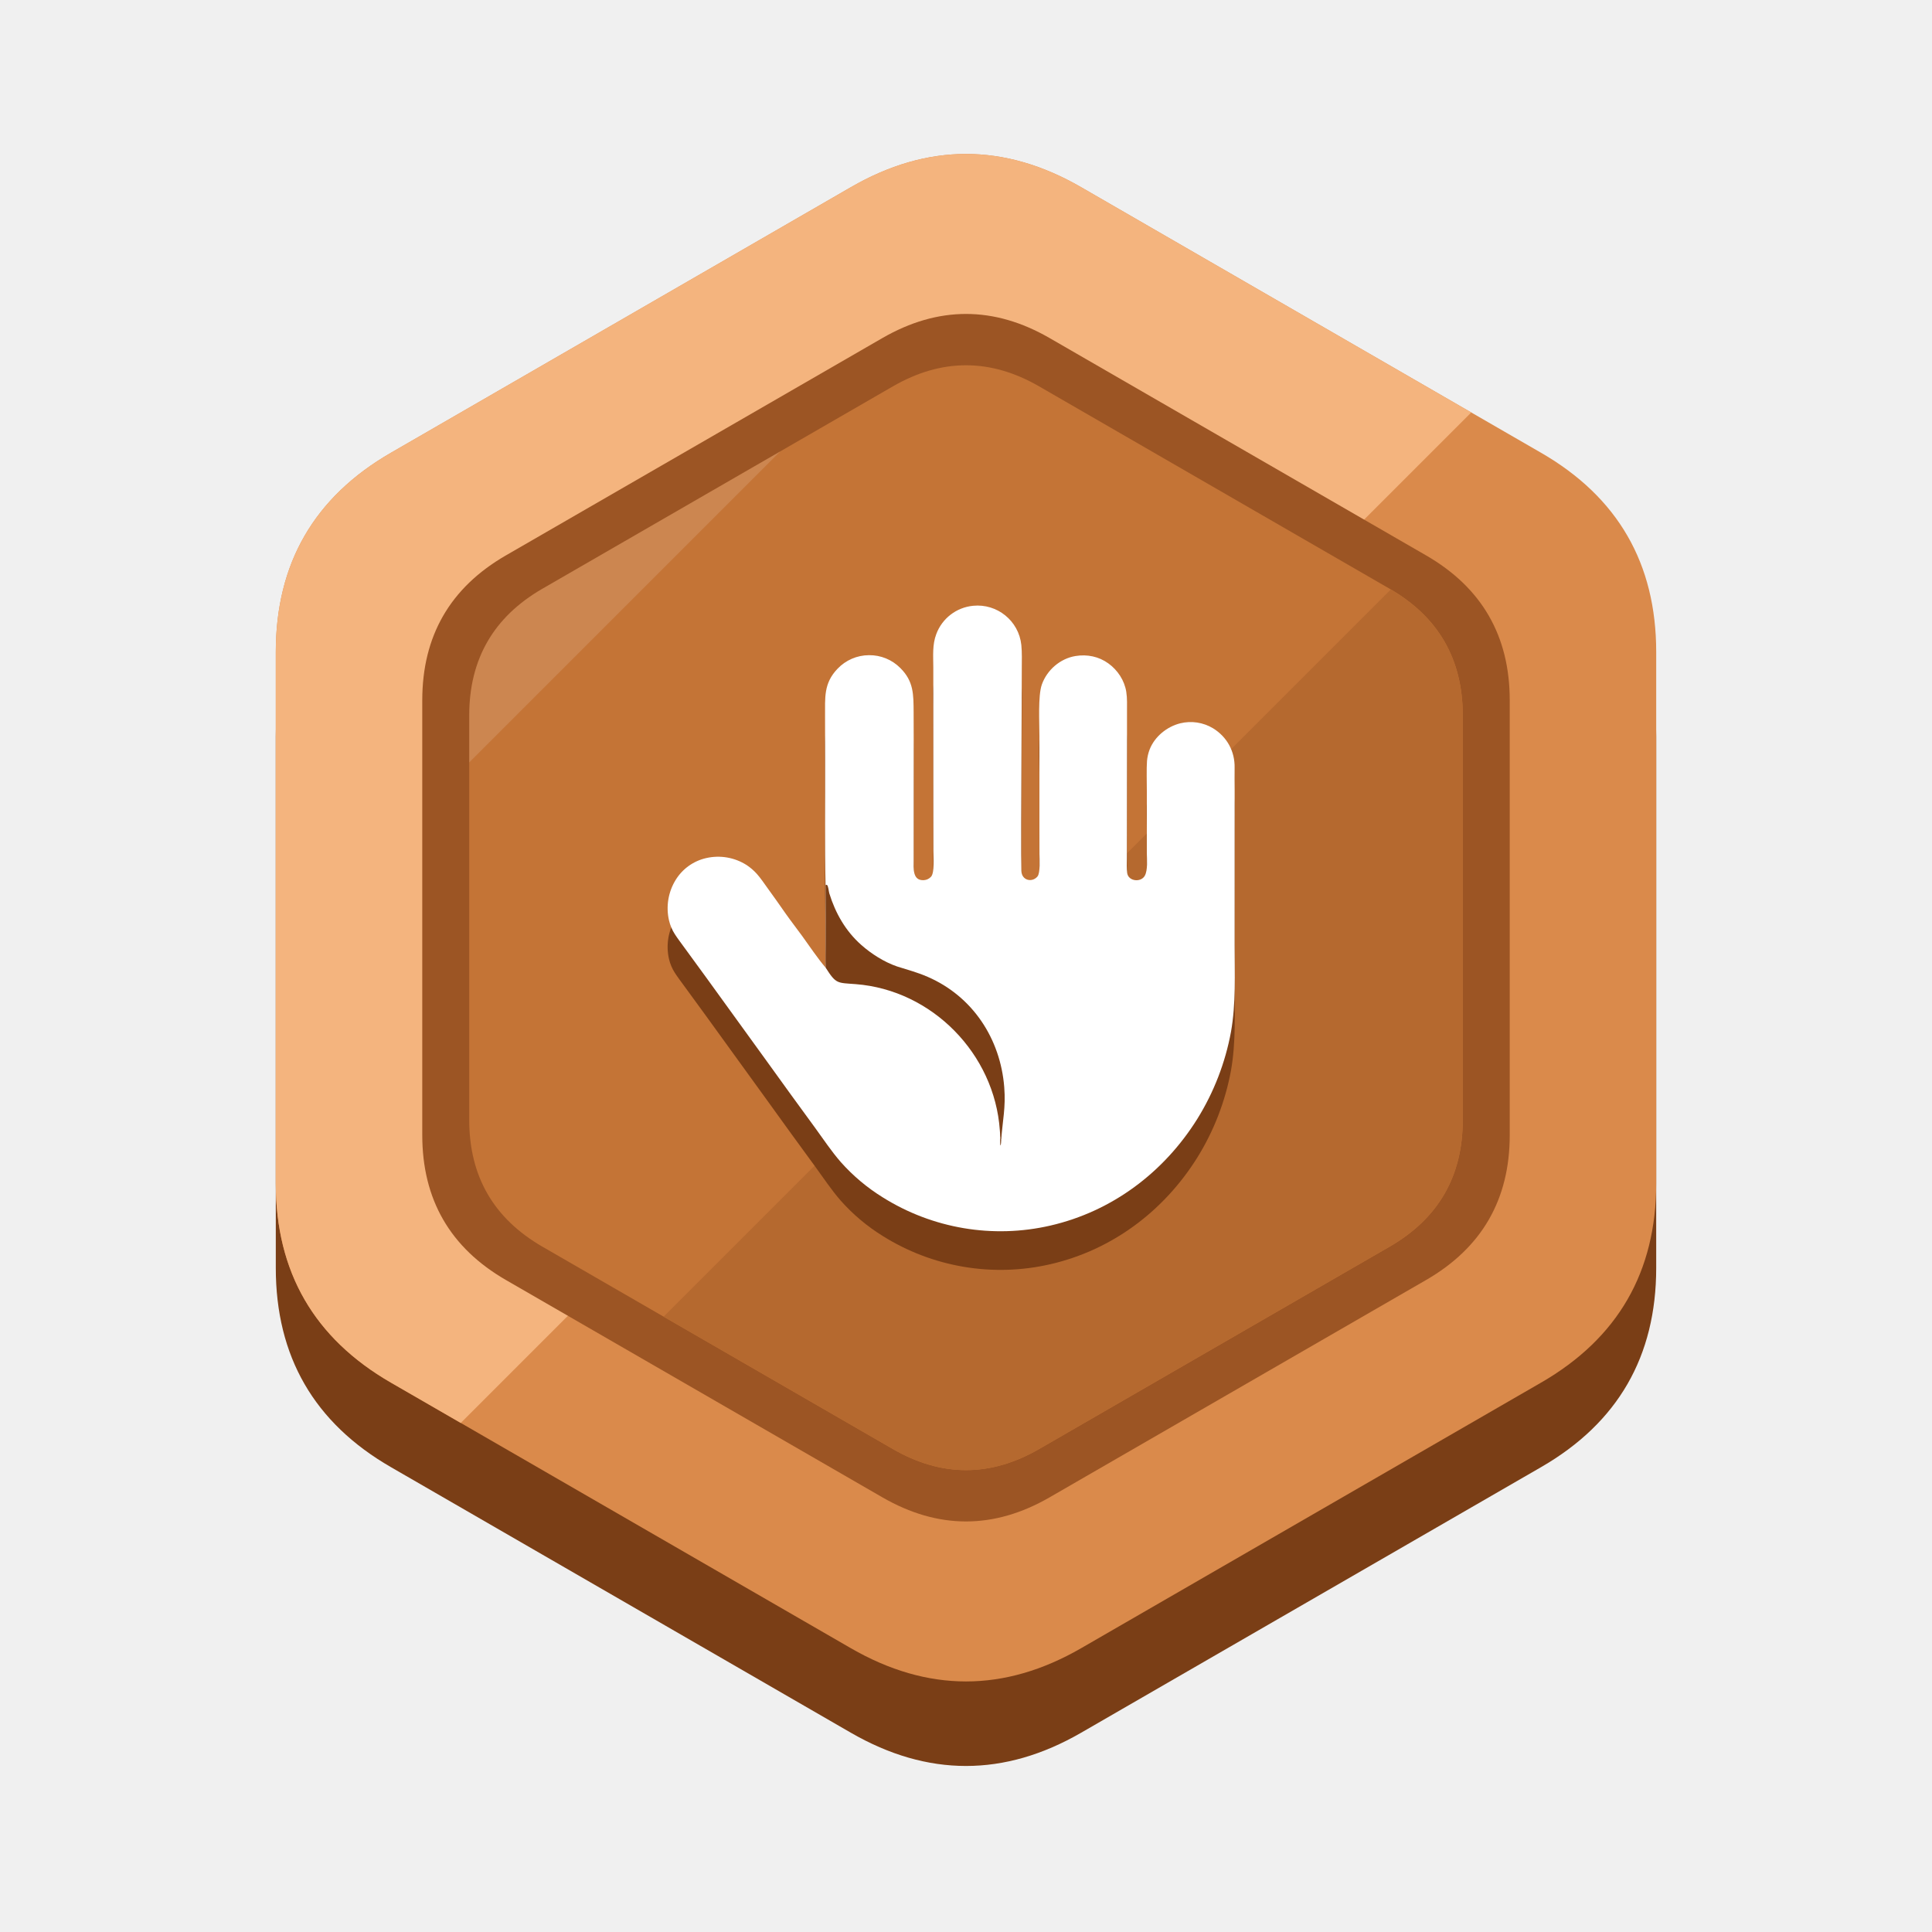
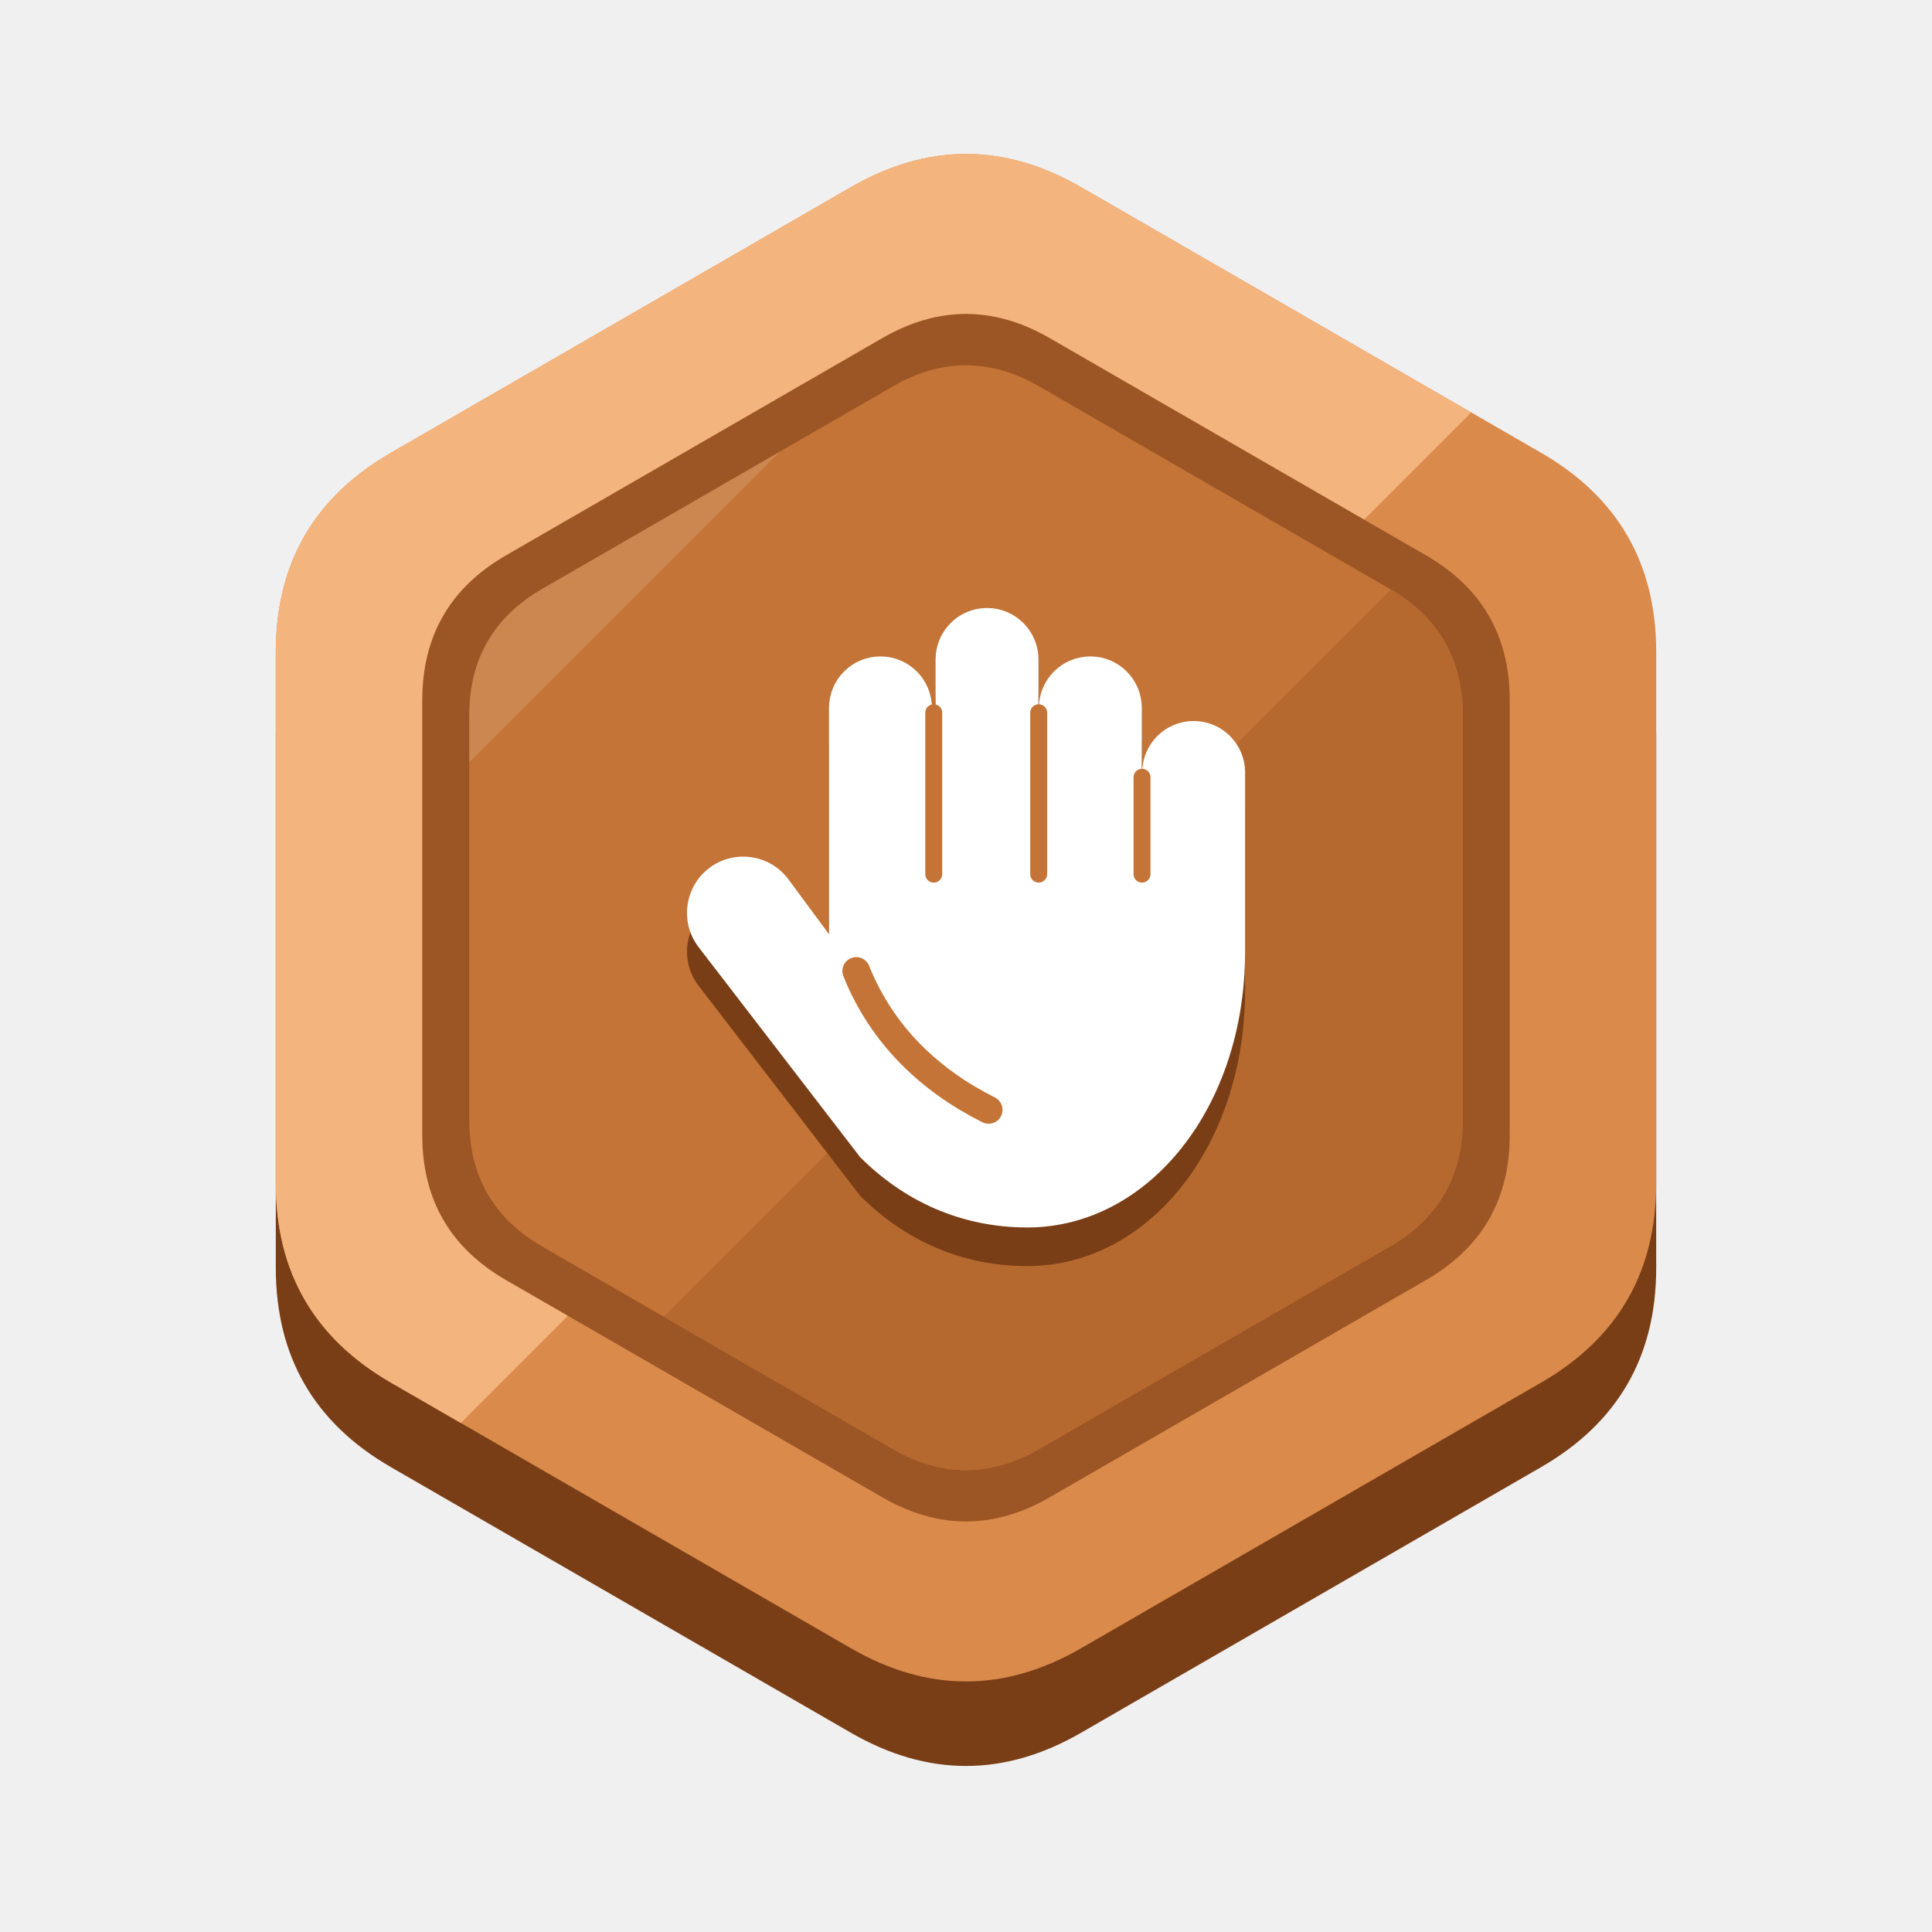
<svg xmlns="http://www.w3.org/2000/svg" viewBox="0 0 160 160" width="160" height="160">
  <defs>
    <clipPath id="A-motricite-bronze-o">
      <path d="M70.47 15.50Q80.00 10.00 89.53 15.50L127.63 37.50Q137.16 43.00 137.16 54.00L137.16 98.00Q137.16 109.00 127.63 114.50L89.53 136.50Q80.00 142.00 70.47 136.50L32.37 114.50Q22.84 109.00 22.84 98.00L22.84 54.00Q22.84 43.00 32.37 37.50Z" />
    </clipPath>
    <clipPath id="A-motricite-bronze-f">
      <path d="M73.94 32.00Q80.00 28.50 86.06 32.00L115.07 48.75Q121.14 52.25 121.14 59.25L121.14 92.75Q121.14 99.75 115.07 103.25L86.06 120.00Q80.00 123.50 73.94 120.00L44.93 103.25Q38.86 99.75 38.86 92.75L38.86 59.25Q38.86 52.25 44.93 48.75Z" />
    </clipPath>
  </defs>
  <g fill="#7A3E16" transform="translate(0 7)">
    <path d="M70.47 15.50Q80.00 10.00 89.53 15.50L127.63 37.50Q137.16 43.00 137.16 54.00L137.16 98.00Q137.16 109.00 127.63 114.50L89.53 136.50Q80.00 142.00 70.47 136.50L32.37 114.50Q22.84 109.00 22.84 98.00L22.84 54.00Q22.84 43.00 32.37 37.50Z" />
  </g>
  <g fill="#DA8A4B">
    <path d="M70.47 15.50Q80.00 10.00 89.53 15.50L127.63 37.50Q137.16 43.00 137.16 54.00L137.16 98.00Q137.16 109.00 127.63 114.50L89.53 136.50Q80.00 142.00 70.47 136.50L32.37 114.50Q22.84 109.00 22.84 98.00L22.84 54.00Q22.84 43.00 32.37 37.50Z" />
  </g>
  <g fill="#F4B47E" clip-path="url(#A-motricite-bronze-o)">
    <polygon points="480,-324 -320,476 -320,-324" />
  </g>
  <g fill="#9C5524">
    <path d="M73.07 28.00Q80.00 24.00 86.93 28.00L118.11 46.00Q125.03 50.00 125.03 58.00L125.03 94.00Q125.03 102.00 118.11 106.00L86.93 124.00Q80.00 128.00 73.07 124.00L41.89 106.00Q34.97 102.00 34.97 94.00L34.97 58.00Q34.97 50.00 41.89 46.00Z" />
  </g>
  <g fill="#C47436">
    <path d="M73.94 32.00Q80.00 28.50 86.06 32.00L115.07 48.75Q121.14 52.25 121.14 59.25L121.14 92.75Q121.14 99.75 115.07 103.25L86.06 120.00Q80.00 123.50 73.94 120.00L44.93 103.25Q38.86 99.75 38.86 92.75L38.86 59.25Q38.86 52.25 44.93 48.75Z" />
  </g>
  <g fill="#B5692F" clip-path="url(#A-motricite-bronze-f)">
    <polygon points="480,-316 -320,484 480,476" />
  </g>
  <g fill="#FFFFFF" fill-opacity="0.13" clip-path="url(#A-motricite-bronze-f)">
    <polygon points="20,70 74,16 86,16 20,82" />
  </g>
-   <g fill="#7A3E16" transform="translate(47 46.2) scale(0.0645)">
-     <path d="M331.31 469.708C330.176 417.435 330.982 362.938 330.773 310.494L330.656 253.359C330.793 229.183 328.603 210.909 346.592 192.078C357.116 180.947 371.743 174.617 387.062 174.565C402.122 174.364 416.618 180.286 427.23 190.975C444.673 208.242 444.202 225.27 444.378 247.809L444.488 290.398L444.442 438.009C444.433 447.843 442.602 464.344 457.571 463.425C461.135 463.216 464.467 461.593 466.831 458.918C471.396 453.657 469.837 433.473 469.816 426.096L469.742 379.921L469.66 221.699C469.718 211.136 469.715 200.573 469.651 190.009C469.597 175.351 468.257 161.198 473.473 147.485C480.968 127.31 499.334 113.194 520.758 111.14C551.481 108.041 579.441 130.335 582.682 161.576C583.671 171.104 583.251 182.02 583.251 191.697L583.092 239.505L582.474 390.338L582.467 429.961C582.471 436.668 582.648 444.307 582.735 451.24C582.895 463.868 596.431 466.941 603.368 458.745C607.219 454.195 605.987 436.487 605.948 429.44L605.906 394.859L605.912 278.536C605.913 261.537 603.918 226.642 609.005 212.262C615.628 193.539 632.603 178.853 652.25 175.648C667.23 173.205 682.046 176.205 694.419 185.124C706.392 193.752 715.135 207.021 717.427 221.683C718.74 230.076 718.339 238.879 718.348 247.358L718.348 283.355L718.211 406.196L718.144 434.947C718.11 441.264 717.712 448.126 718.586 454.304C720.104 465.029 736.37 466.731 741.254 457.64C745.211 450.275 743.824 437.177 743.81 428.582L743.819 349.188C743.833 339.47 743.266 319.355 744.037 310.308C744.47 305.359 745.581 300.494 747.339 295.848C753.742 279.17 769.554 266.27 786.843 262.006C801.087 258.541 816.123 260.819 828.701 268.348C846.947 279.498 856.99 298.281 856.516 319.278C856.307 328.516 856.565 338.06 856.559 347.335L856.541 414.362L856.525 546.932C856.516 583.713 858.328 621.985 851.859 658.193C844.546 697.829 829.878 735.745 808.614 769.984C765.684 838.698 699.193 888.697 619.888 906.945C546.179 923.926 468.743 910.869 404.677 870.658C384.682 858.281 366.587 843.069 350.958 825.498C338.629 811.354 328.655 796.165 317.631 781.075C297.07 753.03 276.65 724.881 256.372 696.631L177.551 587.714L149.745 549.599C146.012 544.415 141.261 538.23 137.891 532.972C134.302 527.429 131.712 521.299 130.239 514.861C126.224 497.127 129.326 478.526 138.879 463.055C147.657 448.827 161.798 438.736 178.108 435.064C195.895 431.001 214.569 434.231 229.959 444.031C234.808 447.245 239.228 451.063 243.113 455.393C247.412 460.112 252.859 468.089 256.715 473.453C264.555 484.252 272.279 495.135 279.884 506.101C286.651 515.701 294.203 525.42 301.188 535.003C310.614 547.934 321.061 563.801 331.479 575.853C330.988 566.028 331.418 552.275 331.444 542.257C331.61 518.074 331.566 493.89 331.31 469.708Z" />
-     <path d="M331.31 469.708L332.986 469.373C335.046 471.156 335.271 477.653 336.098 480.329C343.988 505.845 356.983 528.737 377.195 546.628C390.133 558.08 406.583 568.529 423.072 574.217C437.146 578.738 448.518 581.54 462.387 587.549C520.146 612.577 555.805 666.958 560.734 729.212C562.817 755.522 558.606 771.758 556.837 796.93C555.736 795.191 555.963 794.366 555.537 792.287C555.554 789.651 555.229 786.987 555.047 784.373C548.235 686.474 468.125 604.494 370.015 596.937C346.105 595.096 344.923 596.985 331.479 575.853C330.988 566.028 331.418 552.275 331.444 542.257C331.61 518.074 331.566 493.89 331.31 469.708Z" />
-     <path d="M555.537 792.287C555.963 794.366 555.736 795.191 556.837 796.93C556.761 797.91 556.644 803.755 555.862 804.043L555.791 803.988C555.337 802.908 555.471 793.935 555.537 792.287Z" />
+   <g fill="#7A3E16" transform="translate(48.717 47.248) scale(2.674)">
+     <path d="M7.7 13.2V5.45A1.35 1.35 0 0 1 10.4 5.45V10.6A0.3 0.3 0 0 0 11.0 10.6V3.95A1.35 1.35 0 0 1 13.7 3.95V10.6A0.25 0.25 0 0 0 14.2 10.6V5.45A1.35 1.35 0 0 1 16.9 5.45V10.6A0.25 0.25 0 0 0 17.4 10.6V7.45A1.35 1.35 0 0 1 20.1 7.45V13C20.1 17.7 17.2 21.3 13.6 21.3C11.6 21.3 9.9 20.5 8.6 19.2L3.6 12.7A1.5 1.5 0 0 1 6.0 10.9L7.7 13.2Z" stroke="#7A3E16" stroke-width="0.486" stroke-linejoin="round" />
  </g>
-   <g transform="translate(47 43) scale(0.0645)">
+   <g transform="translate(48.717 44.048) scale(2.674)">
    <g fill="#FFFFFF">
-       <path d="M331.31 469.708C330.176 417.435 330.982 362.938 330.773 310.494L330.656 253.359C330.793 229.183 328.603 210.909 346.592 192.078C357.116 180.947 371.743 174.617 387.062 174.565C402.122 174.364 416.618 180.286 427.23 190.975C444.673 208.242 444.202 225.27 444.378 247.809L444.488 290.398L444.442 438.009C444.433 447.843 442.602 464.344 457.571 463.425C461.135 463.216 464.467 461.593 466.831 458.918C471.396 453.657 469.837 433.473 469.816 426.096L469.742 379.921L469.66 221.699C469.718 211.136 469.715 200.573 469.651 190.009C469.597 175.351 468.257 161.198 473.473 147.485C480.968 127.31 499.334 113.194 520.758 111.14C551.481 108.041 579.441 130.335 582.682 161.576C583.671 171.104 583.251 182.02 583.251 191.697L583.092 239.505L582.474 390.338L582.467 429.961C582.471 436.668 582.648 444.307 582.735 451.24C582.895 463.868 596.431 466.941 603.368 458.745C607.219 454.195 605.987 436.487 605.948 429.44L605.906 394.859L605.912 278.536C605.913 261.537 603.918 226.642 609.005 212.262C615.628 193.539 632.603 178.853 652.25 175.648C667.23 173.205 682.046 176.205 694.419 185.124C706.392 193.752 715.135 207.021 717.427 221.683C718.74 230.076 718.339 238.879 718.348 247.358L718.348 283.355L718.211 406.196L718.144 434.947C718.11 441.264 717.712 448.126 718.586 454.304C720.104 465.029 736.37 466.731 741.254 457.64C745.211 450.275 743.824 437.177 743.81 428.582L743.819 349.188C743.833 339.47 743.266 319.355 744.037 310.308C744.47 305.359 745.581 300.494 747.339 295.848C753.742 279.17 769.554 266.27 786.843 262.006C801.087 258.541 816.123 260.819 828.701 268.348C846.947 279.498 856.99 298.281 856.516 319.278C856.307 328.516 856.565 338.06 856.559 347.335L856.541 414.362L856.525 546.932C856.516 583.713 858.328 621.985 851.859 658.193C844.546 697.829 829.878 735.745 808.614 769.984C765.684 838.698 699.193 888.697 619.888 906.945C546.179 923.926 468.743 910.869 404.677 870.658C384.682 858.281 366.587 843.069 350.958 825.498C338.629 811.354 328.655 796.165 317.631 781.075C297.07 753.03 276.65 724.881 256.372 696.631L177.551 587.714L149.745 549.599C146.012 544.415 141.261 538.23 137.891 532.972C134.302 527.429 131.712 521.299 130.239 514.861C126.224 497.127 129.326 478.526 138.879 463.055C147.657 448.827 161.798 438.736 178.108 435.064C195.895 431.001 214.569 434.231 229.959 444.031C234.808 447.245 239.228 451.063 243.113 455.393C247.412 460.112 252.859 468.089 256.715 473.453C264.555 484.252 272.279 495.135 279.884 506.101C286.651 515.701 294.203 525.42 301.188 535.003C310.614 547.934 321.061 563.801 331.479 575.853C330.988 566.028 331.418 552.275 331.444 542.257C331.61 518.074 331.566 493.89 331.31 469.708Z" />
+       <path d="M7.7 13.2V5.45A1.35 1.35 0 0 1 10.4 5.45V10.6A0.3 0.3 0 0 0 11.0 10.6V3.95A1.35 1.35 0 0 1 13.7 3.95V10.6A0.25 0.25 0 0 0 14.2 10.6V5.45A1.35 1.35 0 0 1 16.9 5.45V10.6A0.25 0.25 0 0 0 17.4 10.6V7.45A1.35 1.35 0 0 1 20.1 7.45V13C20.1 17.7 17.2 21.3 13.6 21.3C11.6 21.3 9.9 20.5 8.6 19.2L3.6 12.7A1.5 1.5 0 0 1 6.0 10.9L7.7 13.2Z" stroke="#FFFFFF" stroke-width="0.486" stroke-linejoin="round" />
    </g>
-     <path fill="#7A3E16" d="M331.31 469.708L332.986 469.373C335.046 471.156 335.271 477.653 336.098 480.329C343.988 505.845 356.983 528.737 377.195 546.628C390.133 558.08 406.583 568.529 423.072 574.217C437.146 578.738 448.518 581.54 462.387 587.549C520.146 612.577 555.805 666.958 560.734 729.212C562.817 755.522 558.606 771.758 556.837 796.93C555.736 795.191 555.963 794.366 555.537 792.287C555.554 789.651 555.229 786.987 555.047 784.373C548.235 686.474 468.125 604.494 370.015 596.937C346.105 595.096 344.923 596.985 331.479 575.853C330.988 566.028 331.418 552.275 331.444 542.257C331.61 518.074 331.566 493.89 331.31 469.708Z" />
-     <path fill="#7A3E16" d="M555.537 792.287C555.963 794.366 555.736 795.191 556.837 796.93C556.761 797.91 556.644 803.755 555.862 804.043L555.791 803.988C555.337 802.908 555.471 793.935 555.537 792.287Z" />
+     <path d="M10.7 5.6V10.6" fill="none" stroke="#C47436" stroke-width="0.524" stroke-linecap="round" stroke-linejoin="round" />
+     <path d="M13.95 5.6V10.6" fill="none" stroke="#C47436" stroke-width="0.524" stroke-linecap="round" stroke-linejoin="round" />
+     <path d="M17.15 7.6V10.6" fill="none" stroke="#C47436" stroke-width="0.524" stroke-linecap="round" stroke-linejoin="round" />
+     <path d="M8.3 13.6C9.1 15.6 10.6 17.0 12.4 17.9" fill="none" stroke="#C47436" stroke-width="0.86" stroke-linecap="round" stroke-linejoin="round" />
  </g>
</svg>
